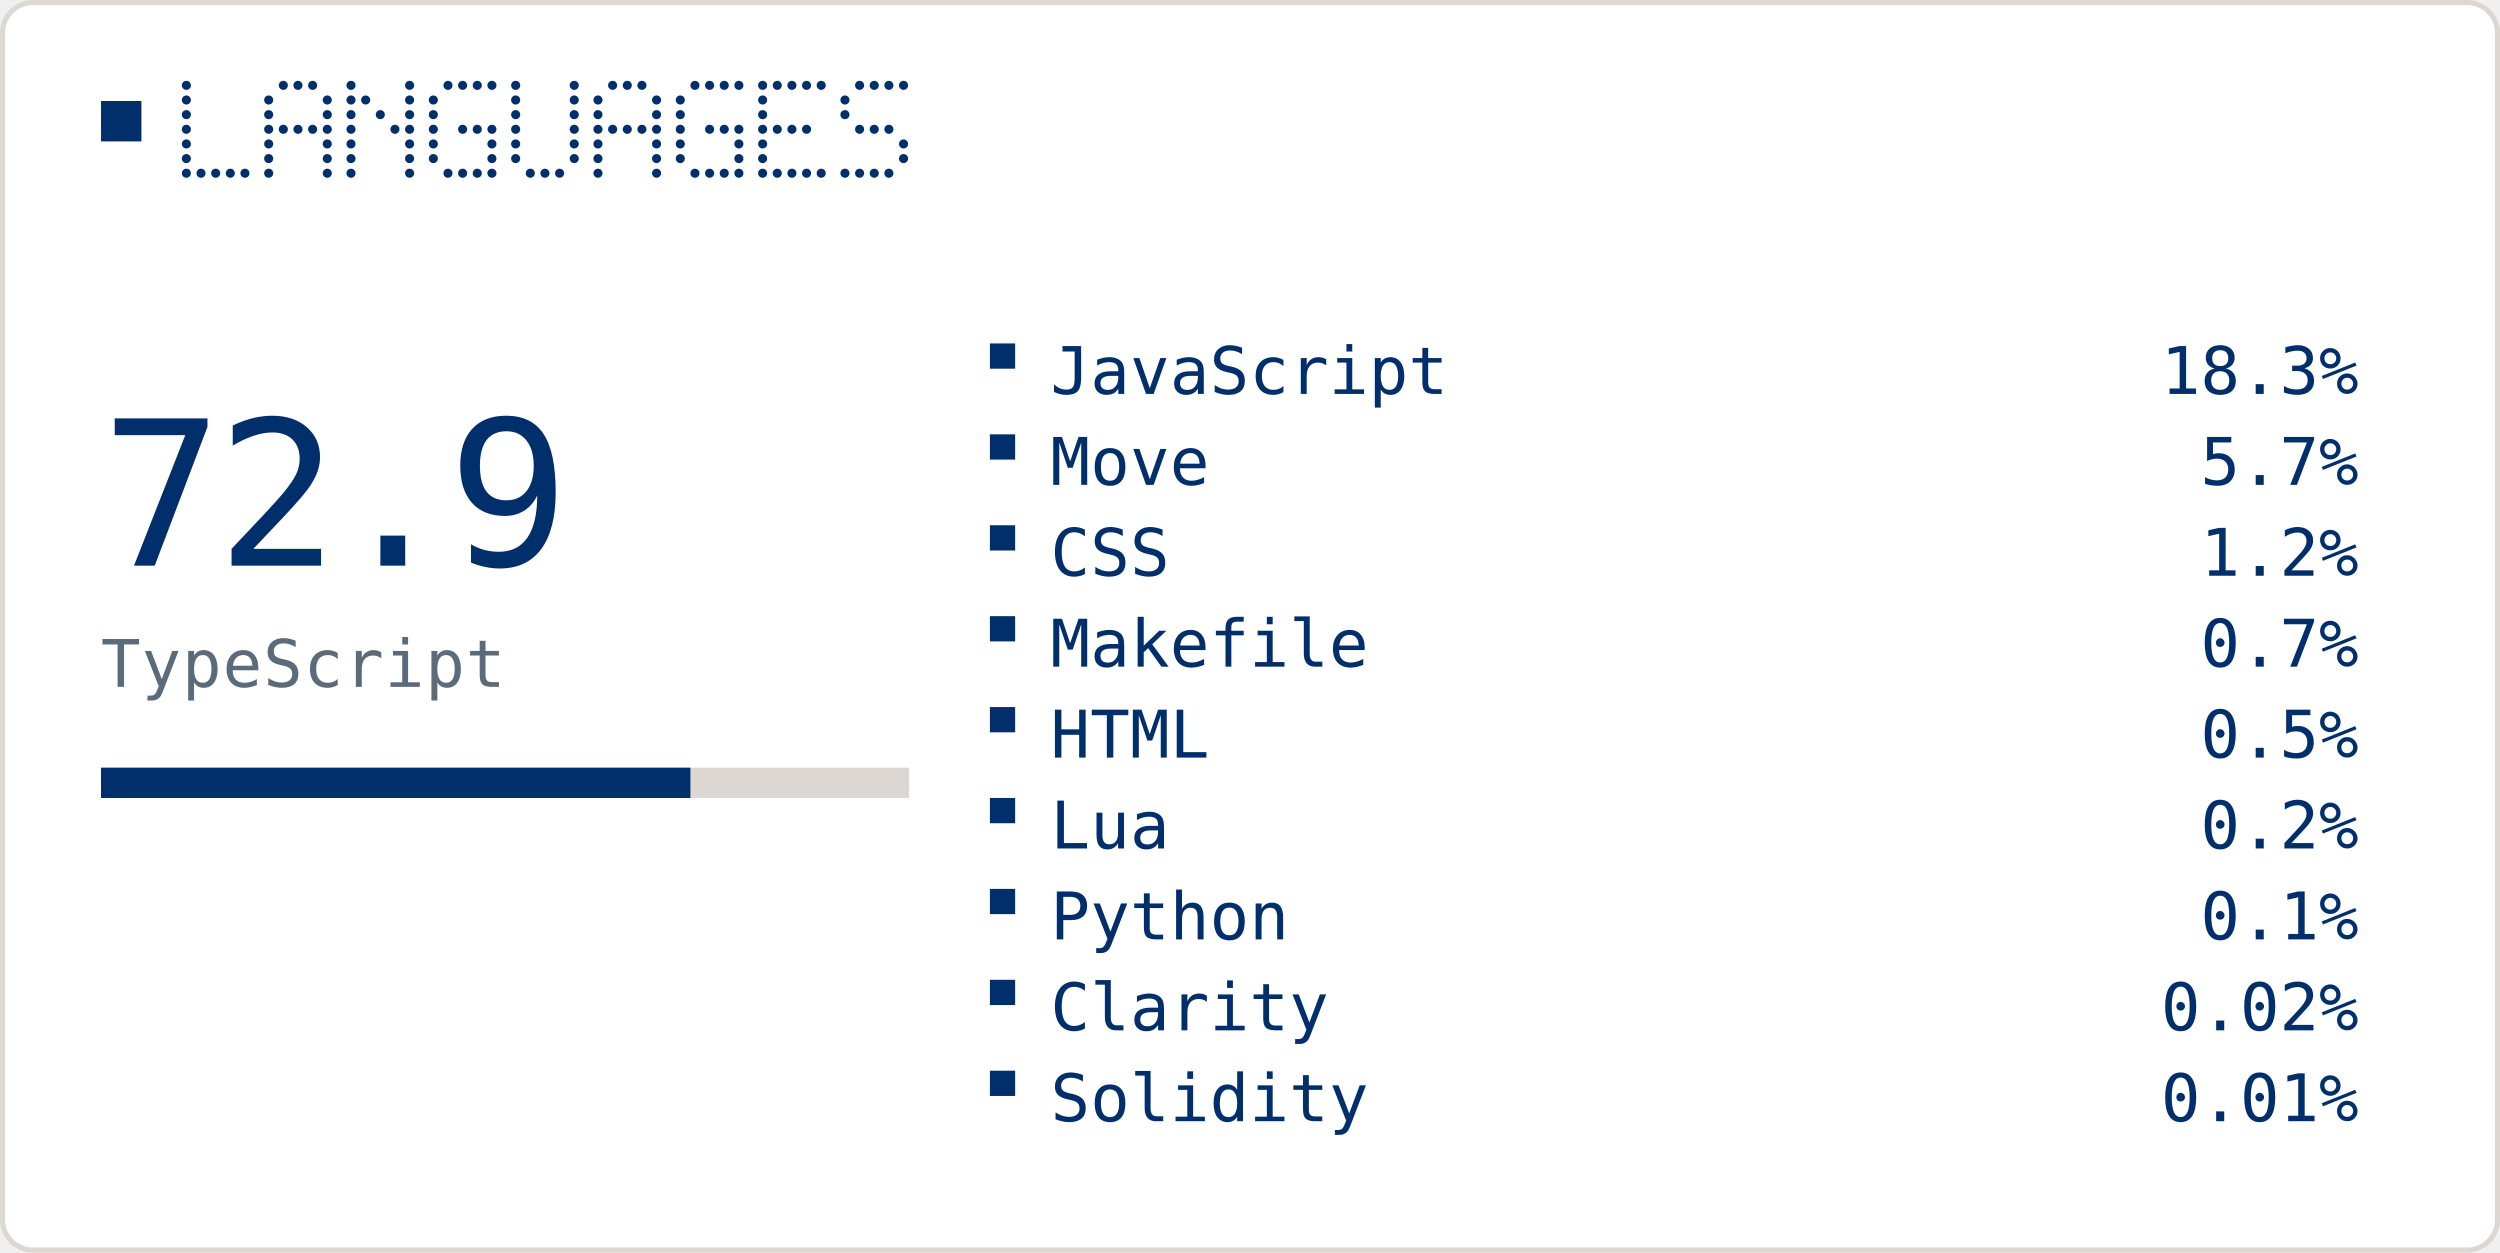
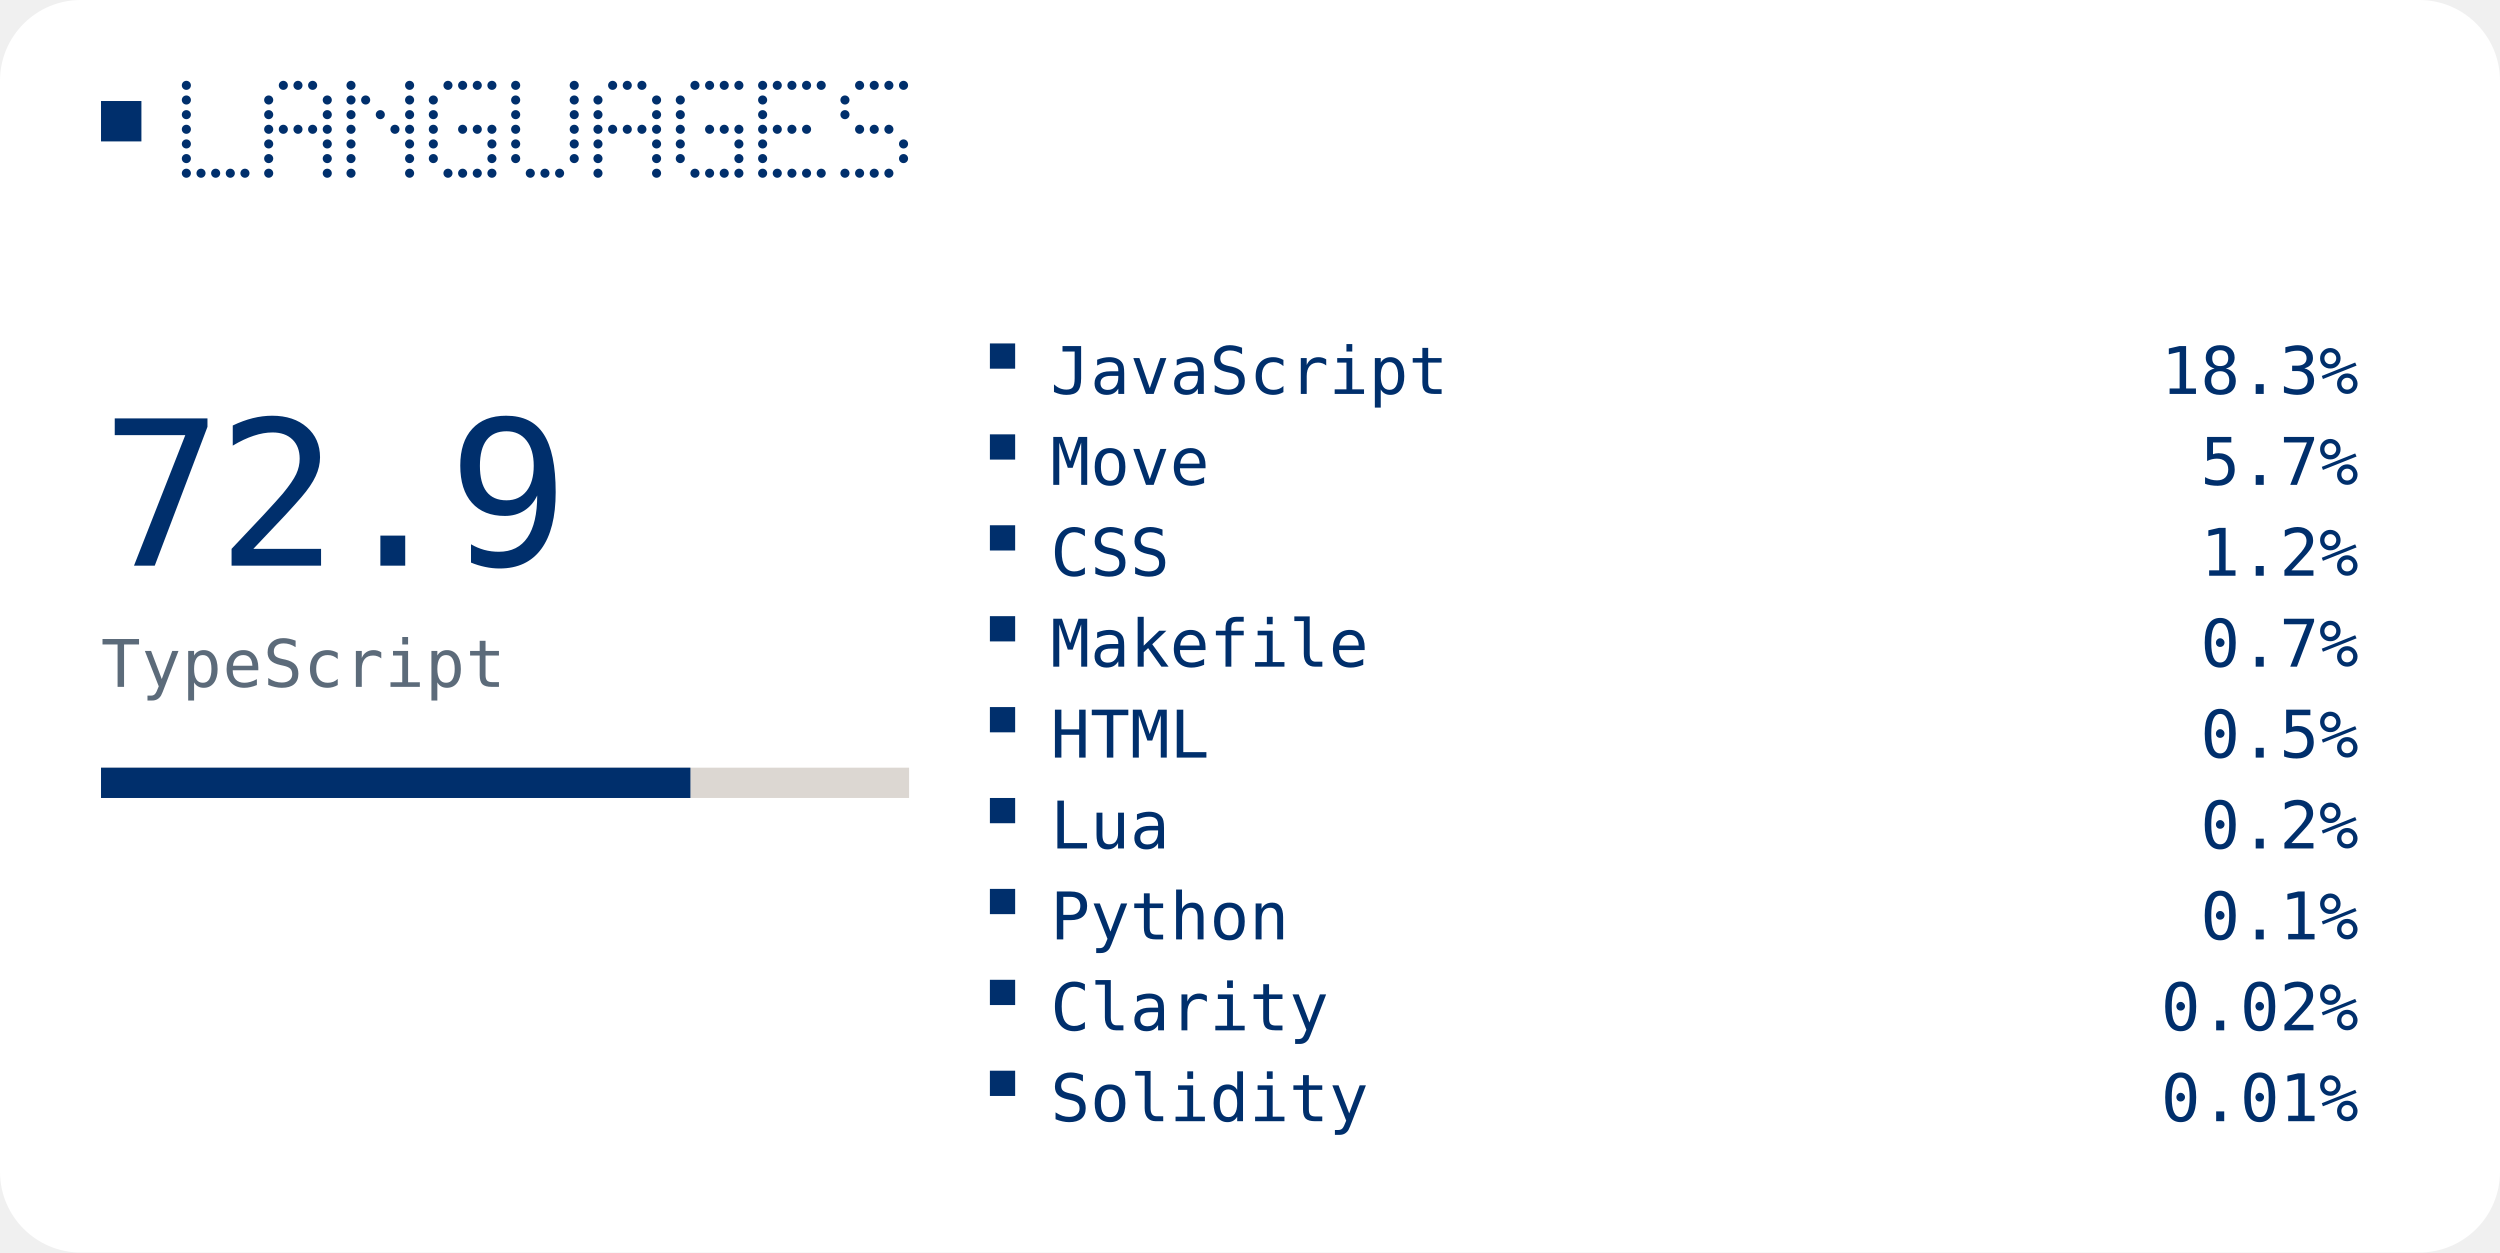
<svg xmlns="http://www.w3.org/2000/svg" width="495" height="248" viewBox="0 0 495 248" role="img">
-   <rect x="0.5" y="0.5" width="494" height="247" rx="6" fill="#FFFFFF" stroke="#DCD7D2" stroke-width="1" />
+   <rect width="495" height="248" rx="16" fill="#FFFFFF" />
  <rect x="20" y="20" width="8" height="8" fill="#002F6C" />
  <circle cx="36.9" cy="16.9" r="0.90" fill="#002F6C" />
  <circle cx="36.9" cy="19.8" r="0.90" fill="#002F6C" />
  <circle cx="36.9" cy="22.7" r="0.90" fill="#002F6C" />
  <circle cx="36.9" cy="25.6" r="0.90" fill="#002F6C" />
  <circle cx="36.9" cy="28.5" r="0.90" fill="#002F6C" />
  <circle cx="36.9" cy="31.4" r="0.90" fill="#002F6C" />
  <circle cx="36.9" cy="34.3" r="0.90" fill="#002F6C" />
  <circle cx="39.8" cy="34.3" r="0.90" fill="#002F6C" />
  <circle cx="42.7" cy="34.3" r="0.90" fill="#002F6C" />
  <circle cx="45.6" cy="34.3" r="0.90" fill="#002F6C" />
  <circle cx="48.5" cy="34.3" r="0.90" fill="#002F6C" />
  <circle cx="56.1" cy="16.9" r="0.90" fill="#002F6C" />
  <circle cx="59.0" cy="16.9" r="0.90" fill="#002F6C" />
  <circle cx="61.9" cy="16.9" r="0.90" fill="#002F6C" />
  <circle cx="53.2" cy="19.8" r="0.90" fill="#002F6C" />
  <circle cx="64.8" cy="19.8" r="0.90" fill="#002F6C" />
  <circle cx="53.2" cy="22.7" r="0.90" fill="#002F6C" />
  <circle cx="64.8" cy="22.7" r="0.90" fill="#002F6C" />
  <circle cx="53.2" cy="25.6" r="0.90" fill="#002F6C" />
  <circle cx="56.1" cy="25.6" r="0.90" fill="#002F6C" />
  <circle cx="59.0" cy="25.6" r="0.90" fill="#002F6C" />
  <circle cx="61.9" cy="25.6" r="0.90" fill="#002F6C" />
  <circle cx="64.8" cy="25.6" r="0.90" fill="#002F6C" />
  <circle cx="53.2" cy="28.5" r="0.90" fill="#002F6C" />
  <circle cx="64.8" cy="28.5" r="0.90" fill="#002F6C" />
  <circle cx="53.2" cy="31.4" r="0.90" fill="#002F6C" />
  <circle cx="64.8" cy="31.4" r="0.90" fill="#002F6C" />
  <circle cx="53.2" cy="34.3" r="0.90" fill="#002F6C" />
  <circle cx="64.8" cy="34.3" r="0.90" fill="#002F6C" />
  <circle cx="69.5" cy="16.9" r="0.90" fill="#002F6C" />
  <circle cx="81.1" cy="16.9" r="0.90" fill="#002F6C" />
  <circle cx="69.5" cy="19.8" r="0.90" fill="#002F6C" />
  <circle cx="72.4" cy="19.8" r="0.90" fill="#002F6C" />
  <circle cx="81.1" cy="19.8" r="0.90" fill="#002F6C" />
  <circle cx="69.5" cy="22.7" r="0.90" fill="#002F6C" />
  <circle cx="75.3" cy="22.7" r="0.90" fill="#002F6C" />
  <circle cx="81.1" cy="22.7" r="0.90" fill="#002F6C" />
  <circle cx="69.5" cy="25.6" r="0.90" fill="#002F6C" />
  <circle cx="78.2" cy="25.6" r="0.90" fill="#002F6C" />
  <circle cx="81.1" cy="25.6" r="0.90" fill="#002F6C" />
  <circle cx="69.5" cy="28.5" r="0.90" fill="#002F6C" />
  <circle cx="81.1" cy="28.5" r="0.90" fill="#002F6C" />
  <circle cx="69.5" cy="31.4" r="0.90" fill="#002F6C" />
  <circle cx="81.1" cy="31.4" r="0.90" fill="#002F6C" />
  <circle cx="69.5" cy="34.3" r="0.90" fill="#002F6C" />
  <circle cx="81.1" cy="34.3" r="0.90" fill="#002F6C" />
  <circle cx="88.7" cy="16.9" r="0.90" fill="#002F6C" />
  <circle cx="91.6" cy="16.9" r="0.90" fill="#002F6C" />
  <circle cx="94.5" cy="16.9" r="0.90" fill="#002F6C" />
  <circle cx="97.4" cy="16.9" r="0.90" fill="#002F6C" />
  <circle cx="85.8" cy="19.8" r="0.90" fill="#002F6C" />
  <circle cx="85.8" cy="22.7" r="0.90" fill="#002F6C" />
  <circle cx="85.8" cy="25.6" r="0.90" fill="#002F6C" />
  <circle cx="91.6" cy="25.6" r="0.90" fill="#002F6C" />
  <circle cx="94.5" cy="25.6" r="0.90" fill="#002F6C" />
  <circle cx="97.4" cy="25.6" r="0.90" fill="#002F6C" />
  <circle cx="85.8" cy="28.5" r="0.90" fill="#002F6C" />
  <circle cx="97.4" cy="28.5" r="0.90" fill="#002F6C" />
  <circle cx="85.8" cy="31.4" r="0.90" fill="#002F6C" />
  <circle cx="97.4" cy="31.4" r="0.90" fill="#002F6C" />
  <circle cx="88.7" cy="34.3" r="0.90" fill="#002F6C" />
  <circle cx="91.6" cy="34.3" r="0.90" fill="#002F6C" />
  <circle cx="94.5" cy="34.3" r="0.90" fill="#002F6C" />
  <circle cx="97.4" cy="34.3" r="0.90" fill="#002F6C" />
  <circle cx="102.1" cy="16.9" r="0.90" fill="#002F6C" />
  <circle cx="113.7" cy="16.9" r="0.90" fill="#002F6C" />
  <circle cx="102.1" cy="19.8" r="0.90" fill="#002F6C" />
  <circle cx="113.7" cy="19.8" r="0.90" fill="#002F6C" />
  <circle cx="102.1" cy="22.7" r="0.90" fill="#002F6C" />
  <circle cx="113.7" cy="22.7" r="0.90" fill="#002F6C" />
  <circle cx="102.1" cy="25.6" r="0.90" fill="#002F6C" />
  <circle cx="113.7" cy="25.6" r="0.90" fill="#002F6C" />
  <circle cx="102.1" cy="28.5" r="0.90" fill="#002F6C" />
  <circle cx="113.7" cy="28.5" r="0.90" fill="#002F6C" />
  <circle cx="102.1" cy="31.4" r="0.90" fill="#002F6C" />
  <circle cx="113.7" cy="31.4" r="0.90" fill="#002F6C" />
  <circle cx="105.0" cy="34.3" r="0.90" fill="#002F6C" />
  <circle cx="107.9" cy="34.3" r="0.90" fill="#002F6C" />
  <circle cx="110.8" cy="34.3" r="0.90" fill="#002F6C" />
  <circle cx="121.3" cy="16.9" r="0.90" fill="#002F6C" />
  <circle cx="124.2" cy="16.9" r="0.90" fill="#002F6C" />
  <circle cx="127.1" cy="16.9" r="0.90" fill="#002F6C" />
  <circle cx="118.4" cy="19.8" r="0.90" fill="#002F6C" />
  <circle cx="130.0" cy="19.8" r="0.90" fill="#002F6C" />
  <circle cx="118.4" cy="22.7" r="0.90" fill="#002F6C" />
  <circle cx="130.0" cy="22.7" r="0.90" fill="#002F6C" />
  <circle cx="118.4" cy="25.6" r="0.90" fill="#002F6C" />
  <circle cx="121.3" cy="25.6" r="0.90" fill="#002F6C" />
  <circle cx="124.2" cy="25.6" r="0.90" fill="#002F6C" />
  <circle cx="127.1" cy="25.6" r="0.90" fill="#002F6C" />
  <circle cx="130.0" cy="25.6" r="0.90" fill="#002F6C" />
  <circle cx="118.4" cy="28.5" r="0.90" fill="#002F6C" />
  <circle cx="130.0" cy="28.5" r="0.90" fill="#002F6C" />
  <circle cx="118.4" cy="31.4" r="0.90" fill="#002F6C" />
  <circle cx="130.0" cy="31.4" r="0.90" fill="#002F6C" />
  <circle cx="118.4" cy="34.3" r="0.90" fill="#002F6C" />
  <circle cx="130.0" cy="34.3" r="0.90" fill="#002F6C" />
  <circle cx="137.6" cy="16.9" r="0.90" fill="#002F6C" />
  <circle cx="140.5" cy="16.9" r="0.90" fill="#002F6C" />
  <circle cx="143.4" cy="16.9" r="0.90" fill="#002F6C" />
  <circle cx="146.3" cy="16.9" r="0.90" fill="#002F6C" />
  <circle cx="134.7" cy="19.8" r="0.90" fill="#002F6C" />
  <circle cx="134.7" cy="22.7" r="0.90" fill="#002F6C" />
  <circle cx="134.7" cy="25.6" r="0.90" fill="#002F6C" />
  <circle cx="140.5" cy="25.6" r="0.90" fill="#002F6C" />
  <circle cx="143.4" cy="25.6" r="0.90" fill="#002F6C" />
  <circle cx="146.3" cy="25.6" r="0.90" fill="#002F6C" />
  <circle cx="134.7" cy="28.5" r="0.90" fill="#002F6C" />
  <circle cx="146.3" cy="28.5" r="0.90" fill="#002F6C" />
  <circle cx="134.7" cy="31.4" r="0.90" fill="#002F6C" />
  <circle cx="146.3" cy="31.4" r="0.90" fill="#002F6C" />
  <circle cx="137.6" cy="34.3" r="0.90" fill="#002F6C" />
  <circle cx="140.5" cy="34.3" r="0.90" fill="#002F6C" />
  <circle cx="143.4" cy="34.3" r="0.90" fill="#002F6C" />
  <circle cx="146.3" cy="34.3" r="0.90" fill="#002F6C" />
  <circle cx="151.0" cy="16.9" r="0.90" fill="#002F6C" />
  <circle cx="153.9" cy="16.9" r="0.90" fill="#002F6C" />
  <circle cx="156.8" cy="16.9" r="0.90" fill="#002F6C" />
  <circle cx="159.7" cy="16.9" r="0.90" fill="#002F6C" />
  <circle cx="162.6" cy="16.9" r="0.90" fill="#002F6C" />
  <circle cx="151.0" cy="19.8" r="0.90" fill="#002F6C" />
  <circle cx="151.0" cy="22.7" r="0.90" fill="#002F6C" />
  <circle cx="151.0" cy="25.6" r="0.90" fill="#002F6C" />
  <circle cx="153.9" cy="25.6" r="0.90" fill="#002F6C" />
  <circle cx="156.8" cy="25.6" r="0.90" fill="#002F6C" />
  <circle cx="159.7" cy="25.6" r="0.90" fill="#002F6C" />
  <circle cx="151.0" cy="28.5" r="0.90" fill="#002F6C" />
  <circle cx="151.0" cy="31.4" r="0.90" fill="#002F6C" />
  <circle cx="151.0" cy="34.3" r="0.90" fill="#002F6C" />
  <circle cx="153.9" cy="34.3" r="0.90" fill="#002F6C" />
  <circle cx="156.8" cy="34.3" r="0.90" fill="#002F6C" />
  <circle cx="159.7" cy="34.3" r="0.90" fill="#002F6C" />
  <circle cx="162.6" cy="34.3" r="0.90" fill="#002F6C" />
  <circle cx="170.2" cy="16.9" r="0.90" fill="#002F6C" />
  <circle cx="173.1" cy="16.9" r="0.90" fill="#002F6C" />
  <circle cx="176.0" cy="16.9" r="0.90" fill="#002F6C" />
  <circle cx="178.9" cy="16.9" r="0.90" fill="#002F6C" />
  <circle cx="167.3" cy="19.8" r="0.90" fill="#002F6C" />
  <circle cx="167.3" cy="22.7" r="0.90" fill="#002F6C" />
  <circle cx="170.2" cy="25.6" r="0.90" fill="#002F6C" />
  <circle cx="173.1" cy="25.6" r="0.90" fill="#002F6C" />
  <circle cx="176.0" cy="25.6" r="0.90" fill="#002F6C" />
  <circle cx="178.9" cy="28.5" r="0.90" fill="#002F6C" />
  <circle cx="178.9" cy="31.4" r="0.90" fill="#002F6C" />
  <circle cx="167.3" cy="34.3" r="0.90" fill="#002F6C" />
  <circle cx="170.2" cy="34.3" r="0.90" fill="#002F6C" />
  <circle cx="173.1" cy="34.3" r="0.90" fill="#002F6C" />
  <circle cx="176.0" cy="34.3" r="0.90" fill="#002F6C" />
  <text x="20" y="112" fill="#002F6C" text-anchor="start" font-family="ui-monospace, Geist Mono, monospace" font-size="40" letter-spacing="-1.2" dominant-baseline="auto">72.9</text>
  <text x="20" y="136" fill="#5C6B7A" text-anchor="start" font-family="ui-monospace, Geist Mono, monospace" font-size="13" letter-spacing="0.2" dominant-baseline="auto">TypeScript</text>
  <rect x="20.0" y="152.0" width="160.0" height="6" fill="#DCD7D2" />
  <rect x="20.0" y="152.0" width="116.7" height="6" fill="#002F6C" />
  <rect x="196.0" y="68" width="5" height="5" fill="#002F6C" />
  <text x="208.0" y="78" fill="#002F6C" text-anchor="start" font-family="ui-monospace, Geist Mono, monospace" font-size="13" letter-spacing="0.05" dominant-baseline="auto">JavaScript</text>
  <text x="467.0" y="78" fill="#002F6C" text-anchor="end" font-family="ui-monospace, Geist Mono, monospace" font-size="13" letter-spacing="0" dominant-baseline="auto">18.3%</text>
  <rect x="196.0" y="86" width="5" height="5" fill="#002F6C" />
  <text x="208.0" y="96" fill="#002F6C" text-anchor="start" font-family="ui-monospace, Geist Mono, monospace" font-size="13" letter-spacing="0.05" dominant-baseline="auto">Move</text>
  <text x="467.0" y="96" fill="#002F6C" text-anchor="end" font-family="ui-monospace, Geist Mono, monospace" font-size="13" letter-spacing="0" dominant-baseline="auto">5.7%</text>
  <rect x="196.0" y="104" width="5" height="5" fill="#002F6C" />
  <text x="208.0" y="114" fill="#002F6C" text-anchor="start" font-family="ui-monospace, Geist Mono, monospace" font-size="13" letter-spacing="0.05" dominant-baseline="auto">CSS</text>
  <text x="467.0" y="114" fill="#002F6C" text-anchor="end" font-family="ui-monospace, Geist Mono, monospace" font-size="13" letter-spacing="0" dominant-baseline="auto">1.2%</text>
  <rect x="196.0" y="122" width="5" height="5" fill="#002F6C" />
  <text x="208.0" y="132" fill="#002F6C" text-anchor="start" font-family="ui-monospace, Geist Mono, monospace" font-size="13" letter-spacing="0.05" dominant-baseline="auto">Makefile</text>
  <text x="467.0" y="132" fill="#002F6C" text-anchor="end" font-family="ui-monospace, Geist Mono, monospace" font-size="13" letter-spacing="0" dominant-baseline="auto">0.7%</text>
  <rect x="196.0" y="140" width="5" height="5" fill="#002F6C" />
  <text x="208.0" y="150" fill="#002F6C" text-anchor="start" font-family="ui-monospace, Geist Mono, monospace" font-size="13" letter-spacing="0.05" dominant-baseline="auto">HTML</text>
  <text x="467.0" y="150" fill="#002F6C" text-anchor="end" font-family="ui-monospace, Geist Mono, monospace" font-size="13" letter-spacing="0" dominant-baseline="auto">0.5%</text>
  <rect x="196.0" y="158" width="5" height="5" fill="#002F6C" />
  <text x="208.0" y="168" fill="#002F6C" text-anchor="start" font-family="ui-monospace, Geist Mono, monospace" font-size="13" letter-spacing="0.05" dominant-baseline="auto">Lua</text>
  <text x="467.0" y="168" fill="#002F6C" text-anchor="end" font-family="ui-monospace, Geist Mono, monospace" font-size="13" letter-spacing="0" dominant-baseline="auto">0.2%</text>
  <rect x="196.0" y="176" width="5" height="5" fill="#002F6C" />
  <text x="208.0" y="186" fill="#002F6C" text-anchor="start" font-family="ui-monospace, Geist Mono, monospace" font-size="13" letter-spacing="0.05" dominant-baseline="auto">Python</text>
  <text x="467.0" y="186" fill="#002F6C" text-anchor="end" font-family="ui-monospace, Geist Mono, monospace" font-size="13" letter-spacing="0" dominant-baseline="auto">0.1%</text>
  <rect x="196.0" y="194" width="5" height="5" fill="#002F6C" />
  <text x="208.0" y="204" fill="#002F6C" text-anchor="start" font-family="ui-monospace, Geist Mono, monospace" font-size="13" letter-spacing="0.05" dominant-baseline="auto">Clarity</text>
  <text x="467.0" y="204" fill="#002F6C" text-anchor="end" font-family="ui-monospace, Geist Mono, monospace" font-size="13" letter-spacing="0" dominant-baseline="auto">0.02%</text>
  <rect x="196.0" y="212" width="5" height="5" fill="#002F6C" />
  <text x="208.0" y="222" fill="#002F6C" text-anchor="start" font-family="ui-monospace, Geist Mono, monospace" font-size="13" letter-spacing="0.05" dominant-baseline="auto">Solidity</text>
  <text x="467.0" y="222" fill="#002F6C" text-anchor="end" font-family="ui-monospace, Geist Mono, monospace" font-size="13" letter-spacing="0" dominant-baseline="auto">0.01%</text>
</svg>
